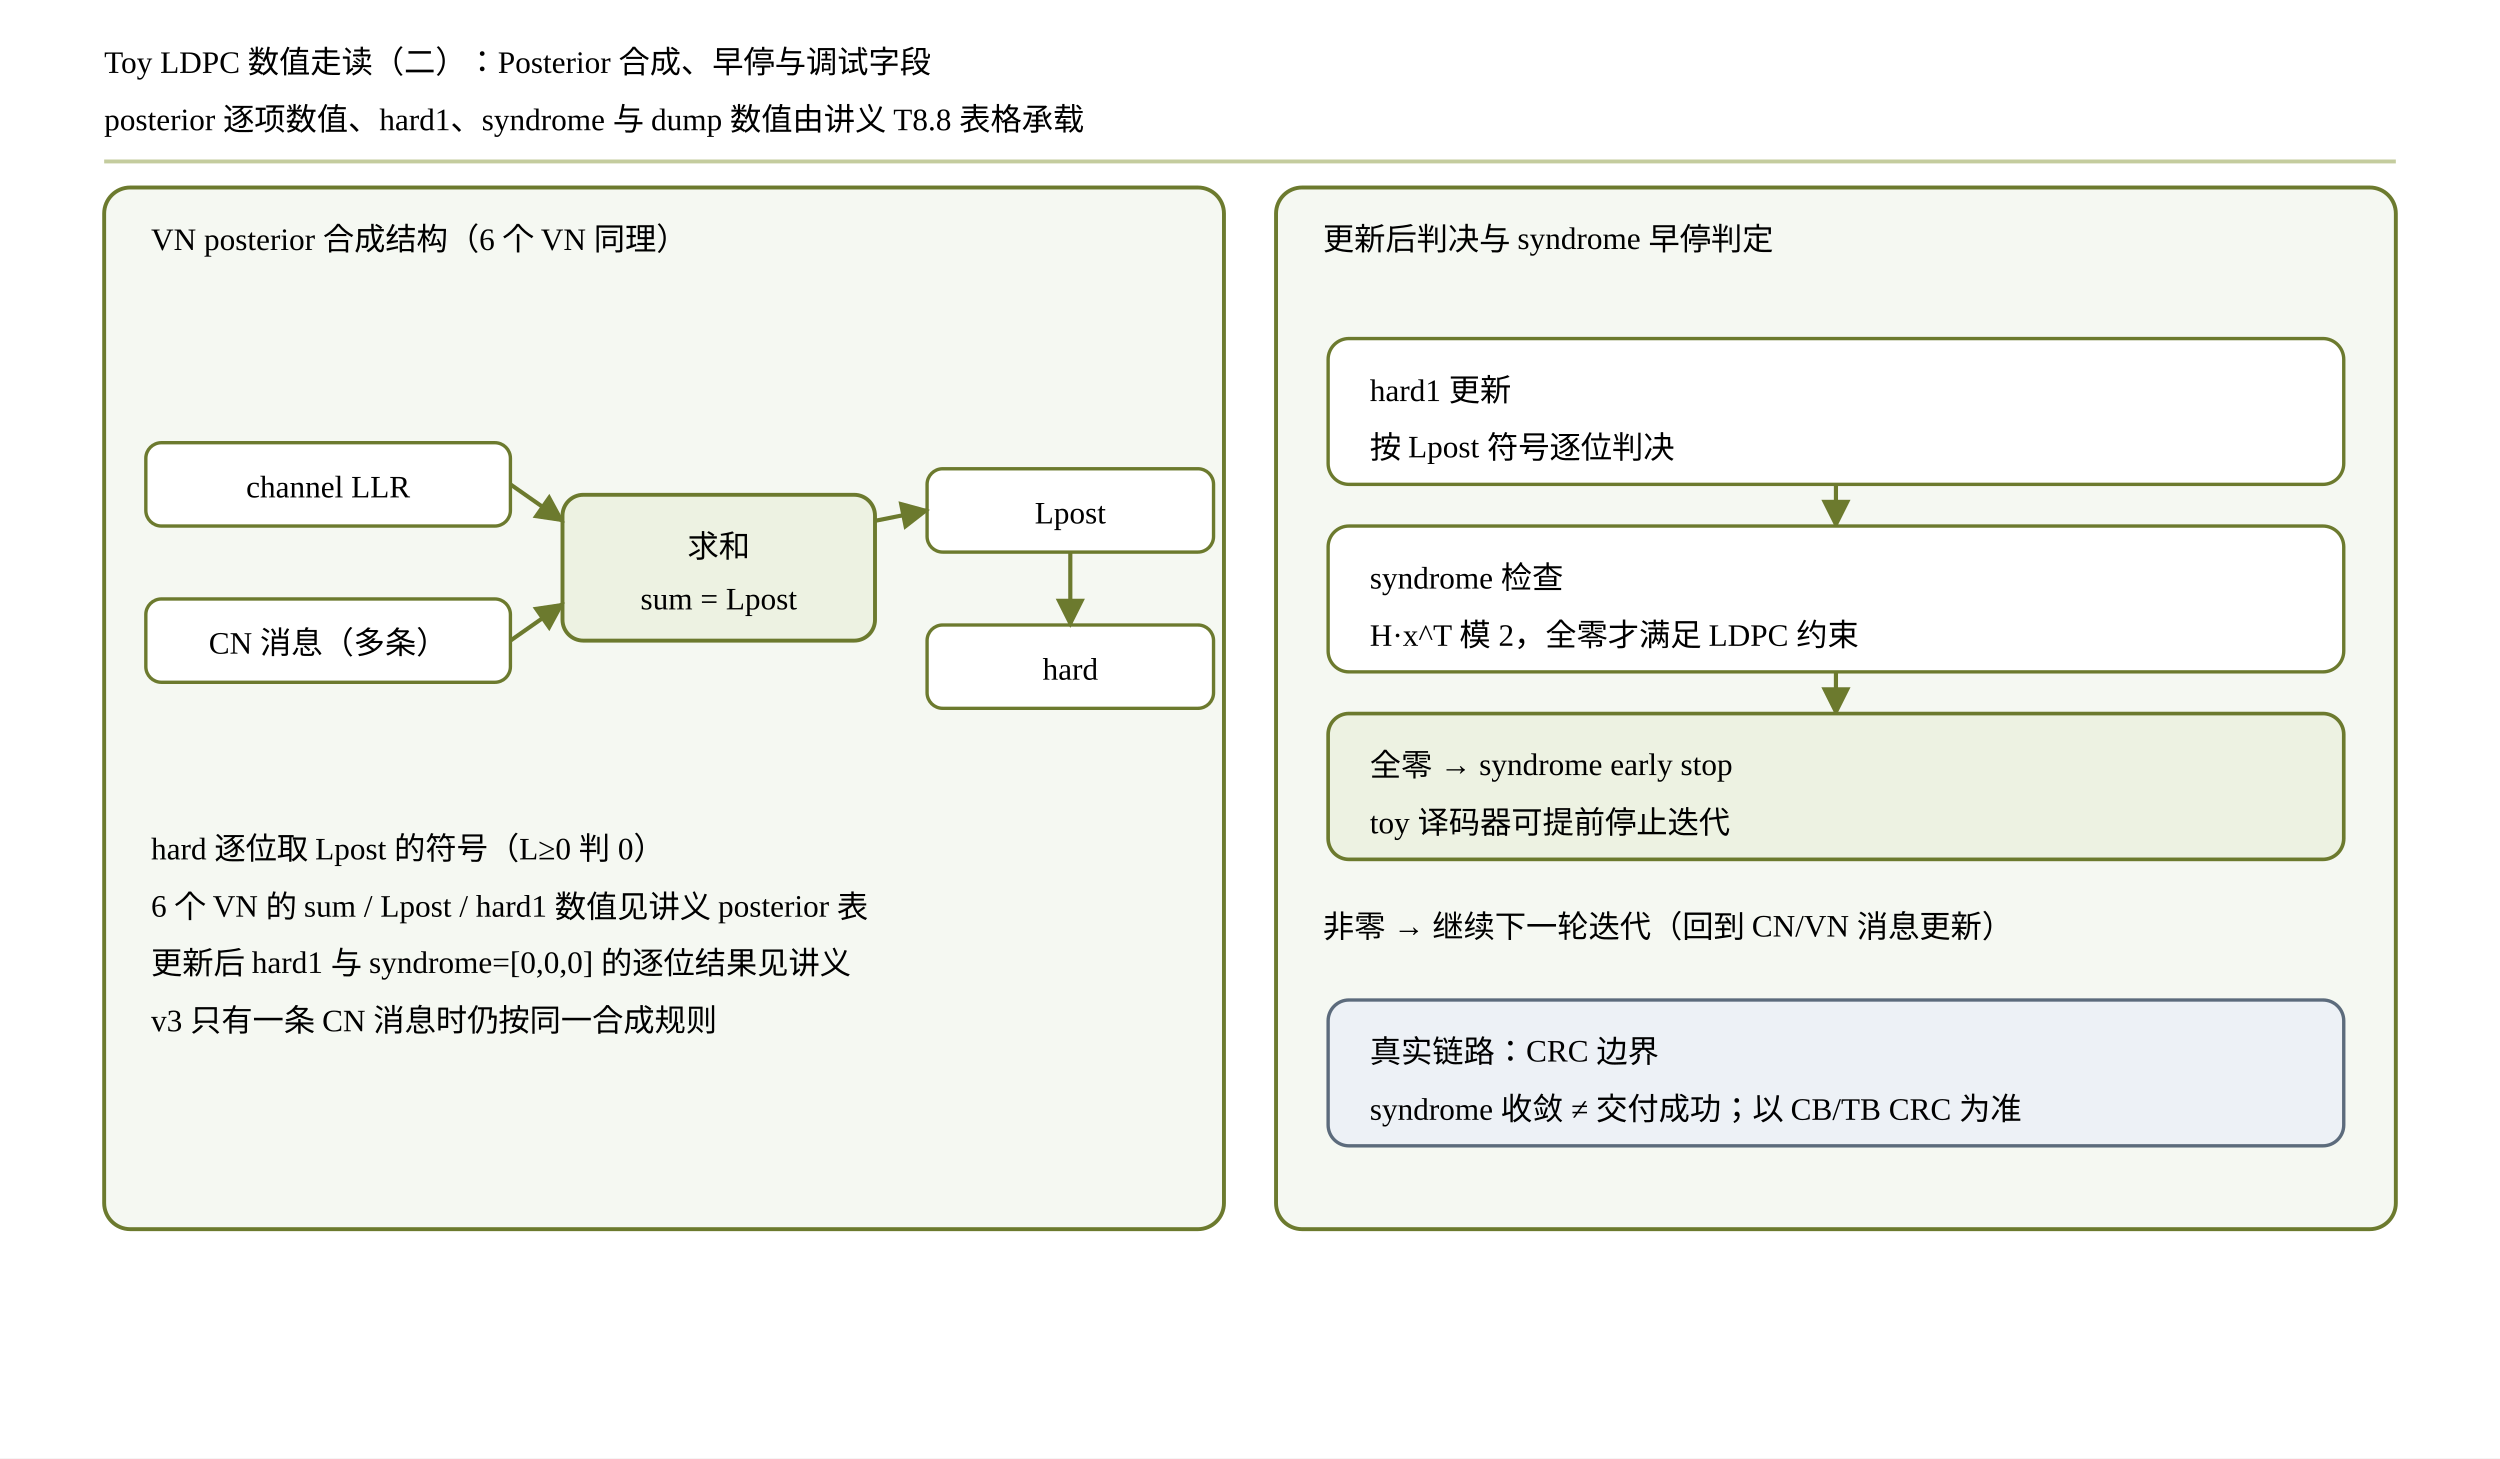
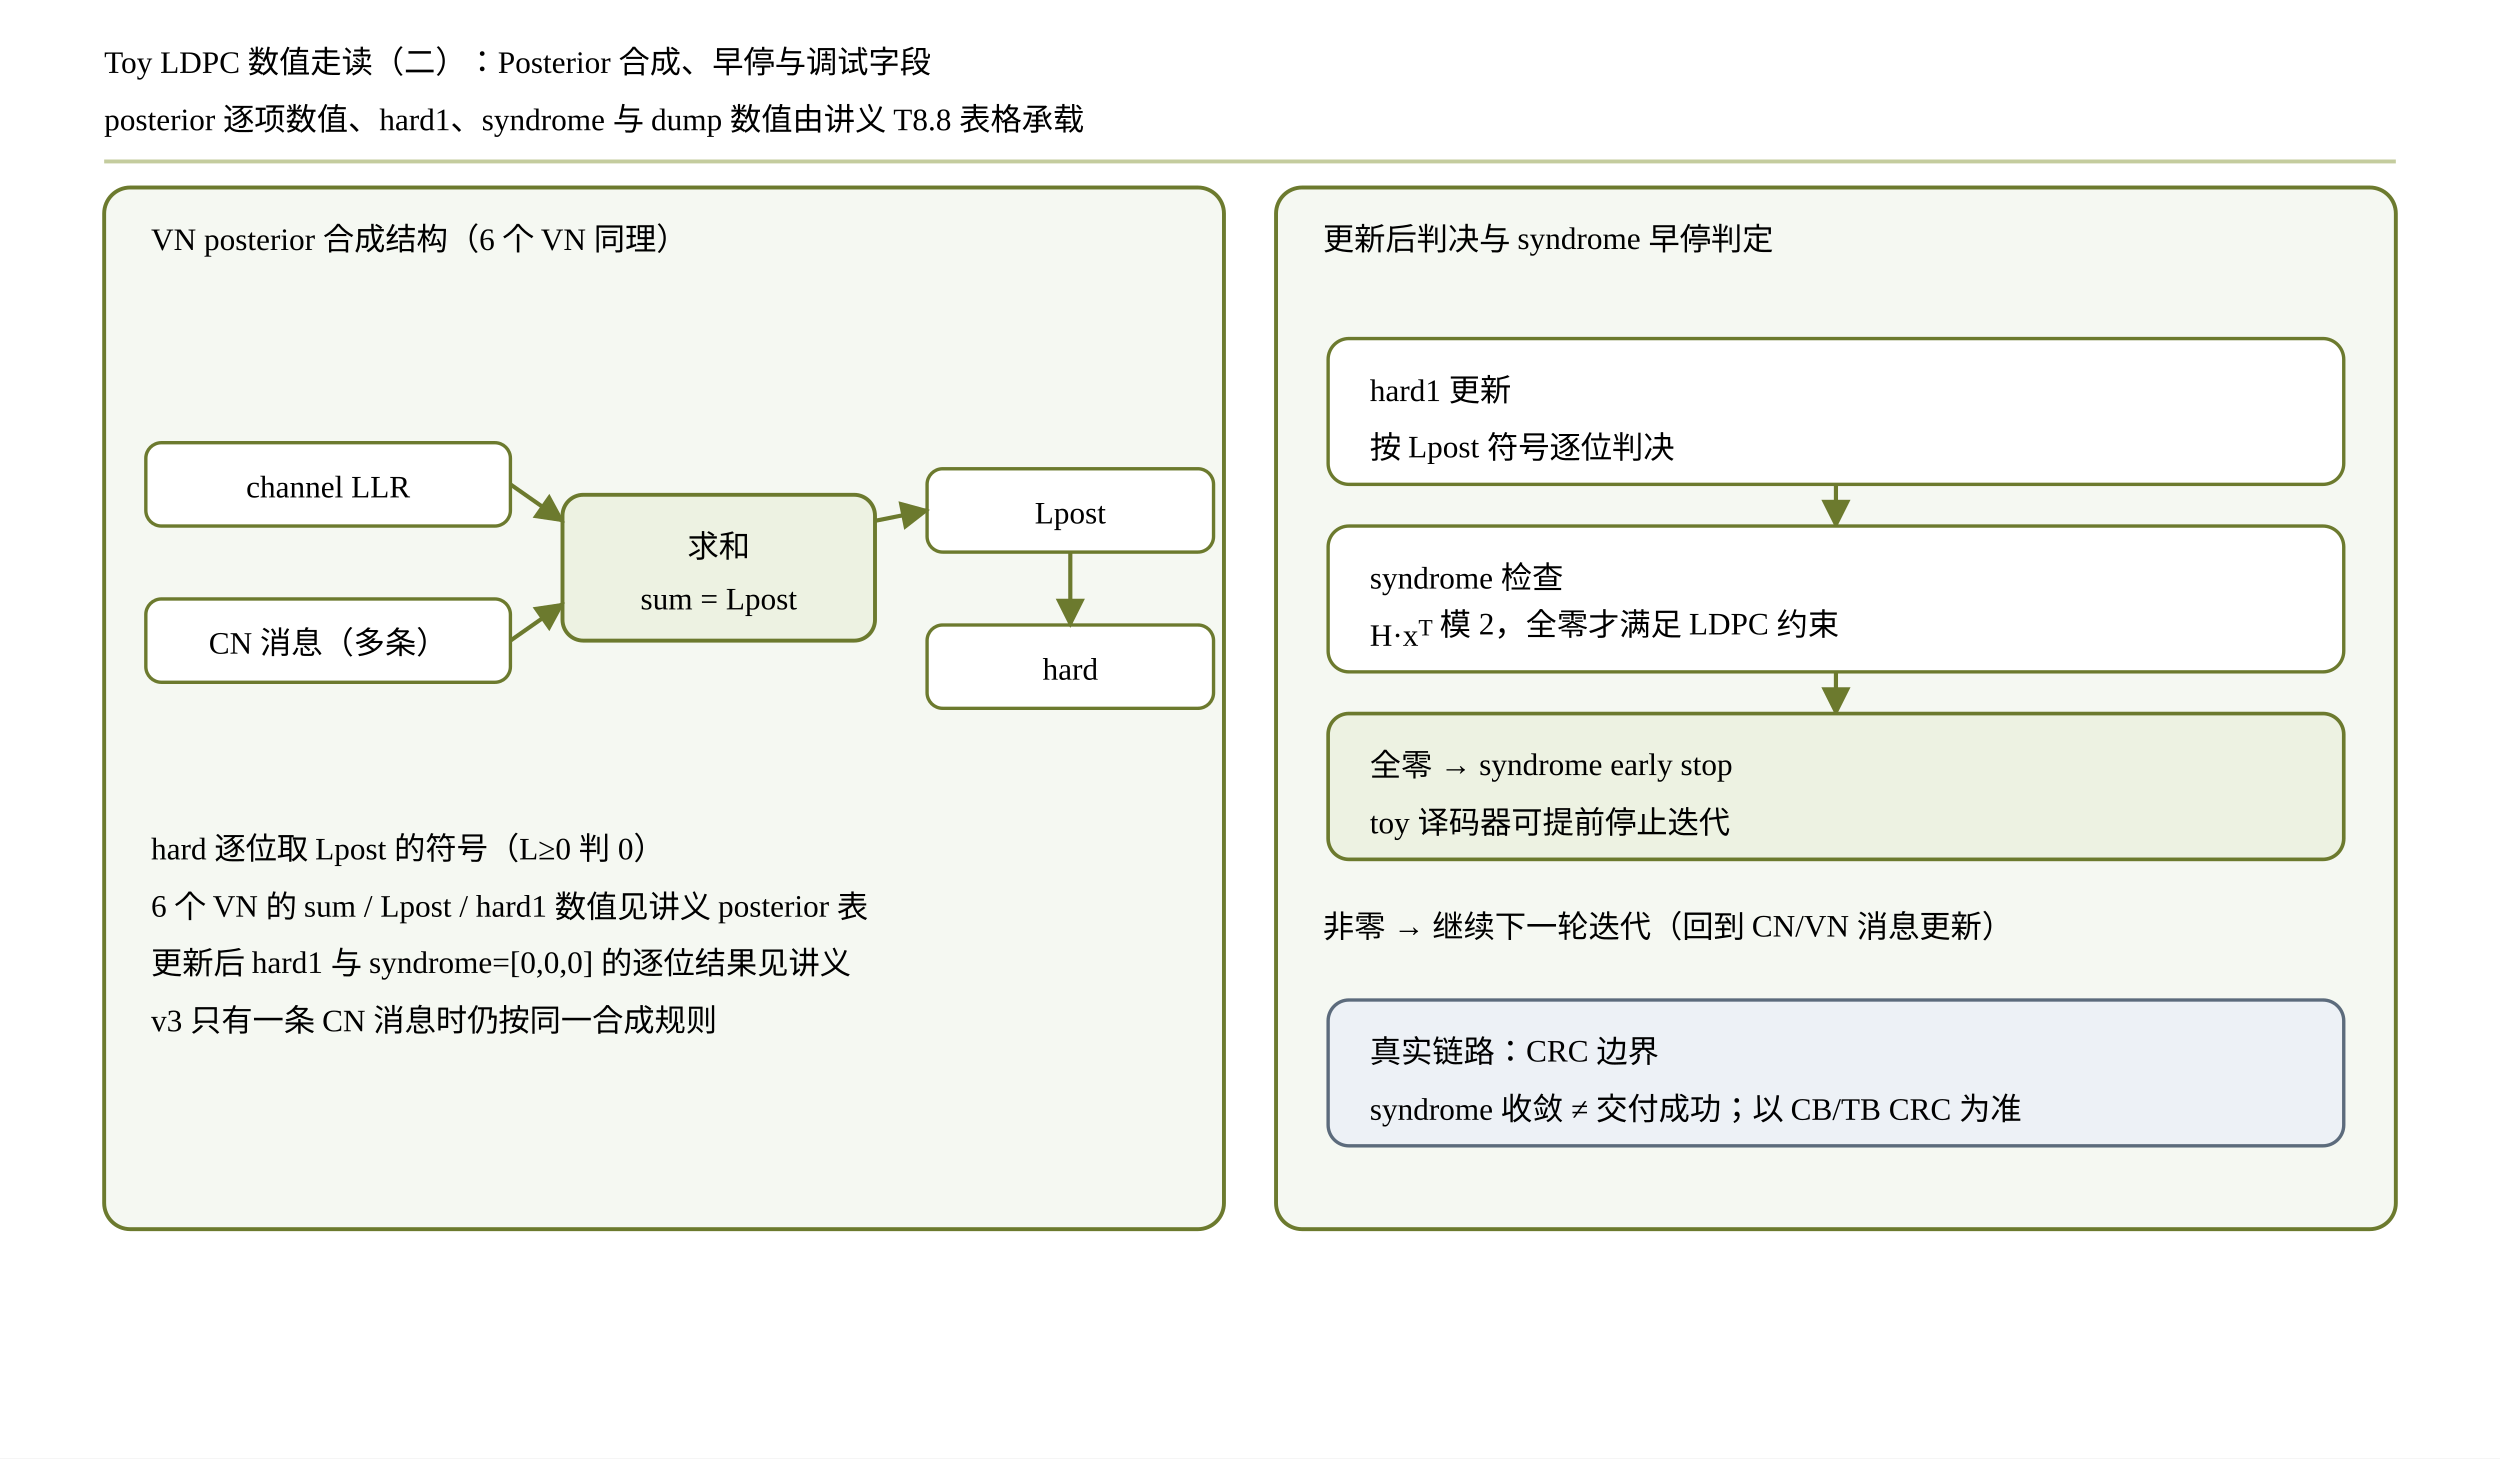
<svg xmlns="http://www.w3.org/2000/svg" viewBox="0 0 960 560" width="960" height="560" role="img">
  <rect width="960" height="560" fill="#ffffff" />
  <defs>
    <marker id="arrow" viewBox="0 0 10 10" refX="9" refY="5" markerWidth="7" markerHeight="7" orient="auto-start-reverse">
      <path d="M 0 0 L 10 5 L 0 10 z" fill="#6C7A2E" />
    </marker>
  </defs>
  <style>
    .title {{ font-family: "Noto Sans CJK SC", "Droid Sans Fallback", sans-serif; font-size: 18px; font-weight: bold; fill: #111; }}
    .label {{ font-family: "Noto Sans CJK SC", "Droid Sans Fallback", sans-serif; font-size: 14px; font-weight: bold; fill: #222; }}
    .small {{ font-family: "Noto Sans CJK SC", "Droid Sans Fallback", sans-serif; font-size: 12px; fill: #333; }}
    .note  {{ font-family: "Noto Sans CJK SC", "Droid Sans Fallback", sans-serif; font-size: 11px; fill: #5C6B7C; }}
    .chip  {{ font-family: "Noto Sans CJK SC", "Droid Sans Fallback", sans-serif; font-size: 11px; font-weight: bold; fill: #333; }}
  </style>
  <text x="40" y="28" class="title">Toy LDPC 数值走读（二）：Posterior 合成、早停与调试字段</text>
  <text x="40" y="50" class="small">posterior 逐项数值、hard1、syndrome 与 dump 数值由讲义 T8.8 表格承载</text>
  <line x1="40" y1="62" x2="920" y2="62" stroke="#C4CC9E" stroke-width="1.5" />
  <rect x="40" y="72" width="430" height="400" rx="10" fill="#F5F8F2" stroke="#6C7A2E" stroke-width="1.5" />
  <text x="58" y="96" class="label">VN posterior 合成结构（6 个 VN 同理）</text>
  <rect x="56" y="170" width="140" height="32" rx="6" fill="#FFFFFF" stroke="#6C7A2E" stroke-width="1.3" />
  <text x="126" y="191" text-anchor="middle" class="small">channel LLR</text>
  <rect x="56" y="230" width="140" height="32" rx="6" fill="#FFFFFF" stroke="#6C7A2E" stroke-width="1.3" />
  <text x="126" y="251" text-anchor="middle" class="small">CN 消息（多条）</text>
  <rect x="216" y="190" width="120" height="56" rx="8" fill="#EDF2E2" stroke="#6C7A2E" stroke-width="1.5" />
  <text x="276" y="214" text-anchor="middle" class="small">求和</text>
  <text x="276" y="234" text-anchor="middle" class="note">sum = Lpost</text>
  <rect x="356" y="180" width="110" height="32" rx="6" fill="#FFFFFF" stroke="#6C7A2E" stroke-width="1.3" />
  <text x="411" y="201" text-anchor="middle" class="small">Lpost</text>
  <rect x="356" y="240" width="110" height="32" rx="6" fill="#FFFFFF" stroke="#6C7A2E" stroke-width="1.3" />
  <text x="411" y="261" text-anchor="middle" class="small">hard</text>
  <path d="M 196 186 L 216 200" stroke="#6C7A2E" stroke-width="1.6" marker-end="url(#arrow)" />
  <path d="M 196 246 L 216 232" stroke="#6C7A2E" stroke-width="1.6" marker-end="url(#arrow)" />
  <path d="M 336 200 L 356 196" stroke="#6C7A2E" stroke-width="1.6" marker-end="url(#arrow)" />
  <path d="M 411 212 L 411 240" stroke="#6C7A2E" stroke-width="1.6" marker-end="url(#arrow)" />
  <text x="58" y="330" class="note">hard 逐位取 Lpost 的符号（L≥0 判 0）</text>
  <text x="58" y="352" class="note">6 个 VN 的 sum / Lpost / hard1 数值见讲义 posterior 表</text>
  <text x="58" y="374" class="note">更新后 hard1 与 syndrome=[0,0,0] 的逐位结果见讲义</text>
  <text x="58" y="396" class="note">v3 只有一条 CN 消息时仍按同一合成规则</text>
  <rect x="490" y="72" width="430" height="400" rx="10" fill="#F5F8F2" stroke="#6C7A2E" stroke-width="1.5" />
  <text x="508" y="96" class="label">更新后判决与 syndrome 早停判定</text>
  <rect x="510" y="130" width="390" height="56" rx="8" fill="#FFFFFF" stroke="#6C7A2E" stroke-width="1.3" />
  <text x="526" y="154" class="small">hard1 更新</text>
  <text x="526" y="176" class="note">按 Lpost 符号逐位判决</text>
  <path d="M 705 186 L 705 202" stroke="#6C7A2E" stroke-width="1.6" marker-end="url(#arrow)" />
  <rect x="510" y="202" width="390" height="56" rx="8" fill="#FFFFFF" stroke="#6C7A2E" stroke-width="1.3" />
  <text x="526" y="226" class="small">syndrome 检查</text>
-   <text x="526" y="248" class="note">H·x^T 模 2，全零才满足 LDPC 约束</text>
+   <text x="526" y="248" class="note">H·x<tspan dy="-4" font-size="9">T</tspan> 模 2，全零才满足 LDPC 约束</text>
  <path d="M 705 258 L 705 274" stroke="#6C7A2E" stroke-width="1.6" marker-end="url(#arrow)" />
  <rect x="510" y="274" width="390" height="56" rx="8" fill="#EDF2E2" stroke="#6C7A2E" stroke-width="1.4" />
  <text x="526" y="298" class="small">全零 → syndrome early stop</text>
  <text x="526" y="320" class="note">toy 译码器可提前停止迭代</text>
  <text x="508" y="360" class="note">非零 → 继续下一轮迭代（回到 CN/VN 消息更新）</text>
  <rect x="510" y="384" width="390" height="56" rx="8" fill="#EDF1F6" stroke="#5C6B7C" stroke-width="1.3" />
  <text x="526" y="408" class="small">真实链路：CRC 边界</text>
  <text x="526" y="430" class="note">syndrome 收敛 ≠ 交付成功；以 CB/TB CRC 为准</text>
</svg>
